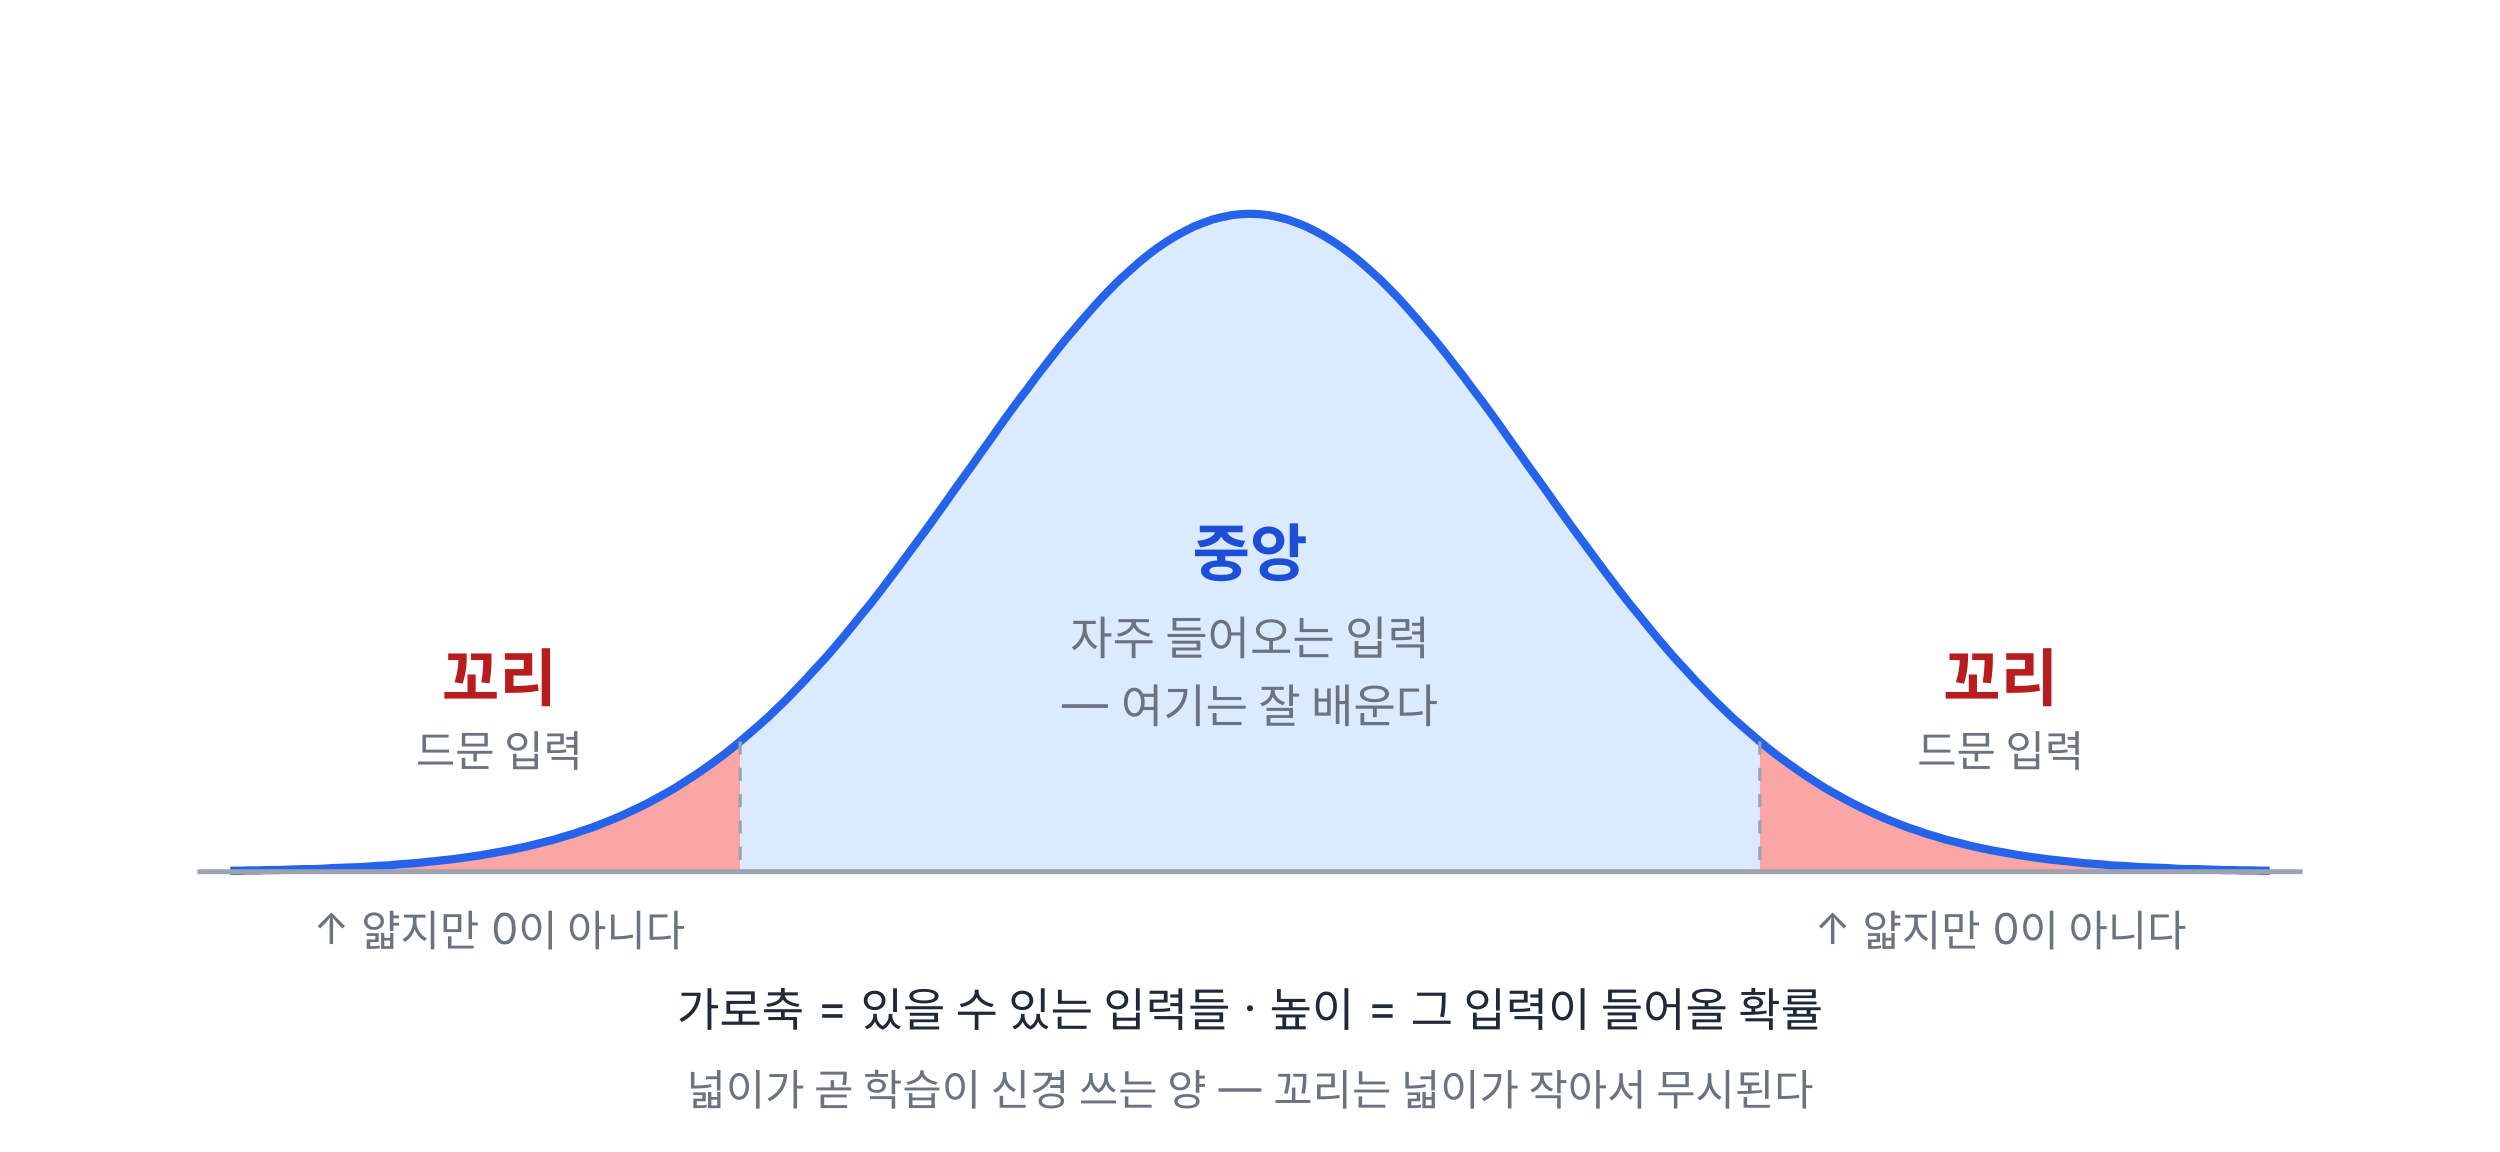
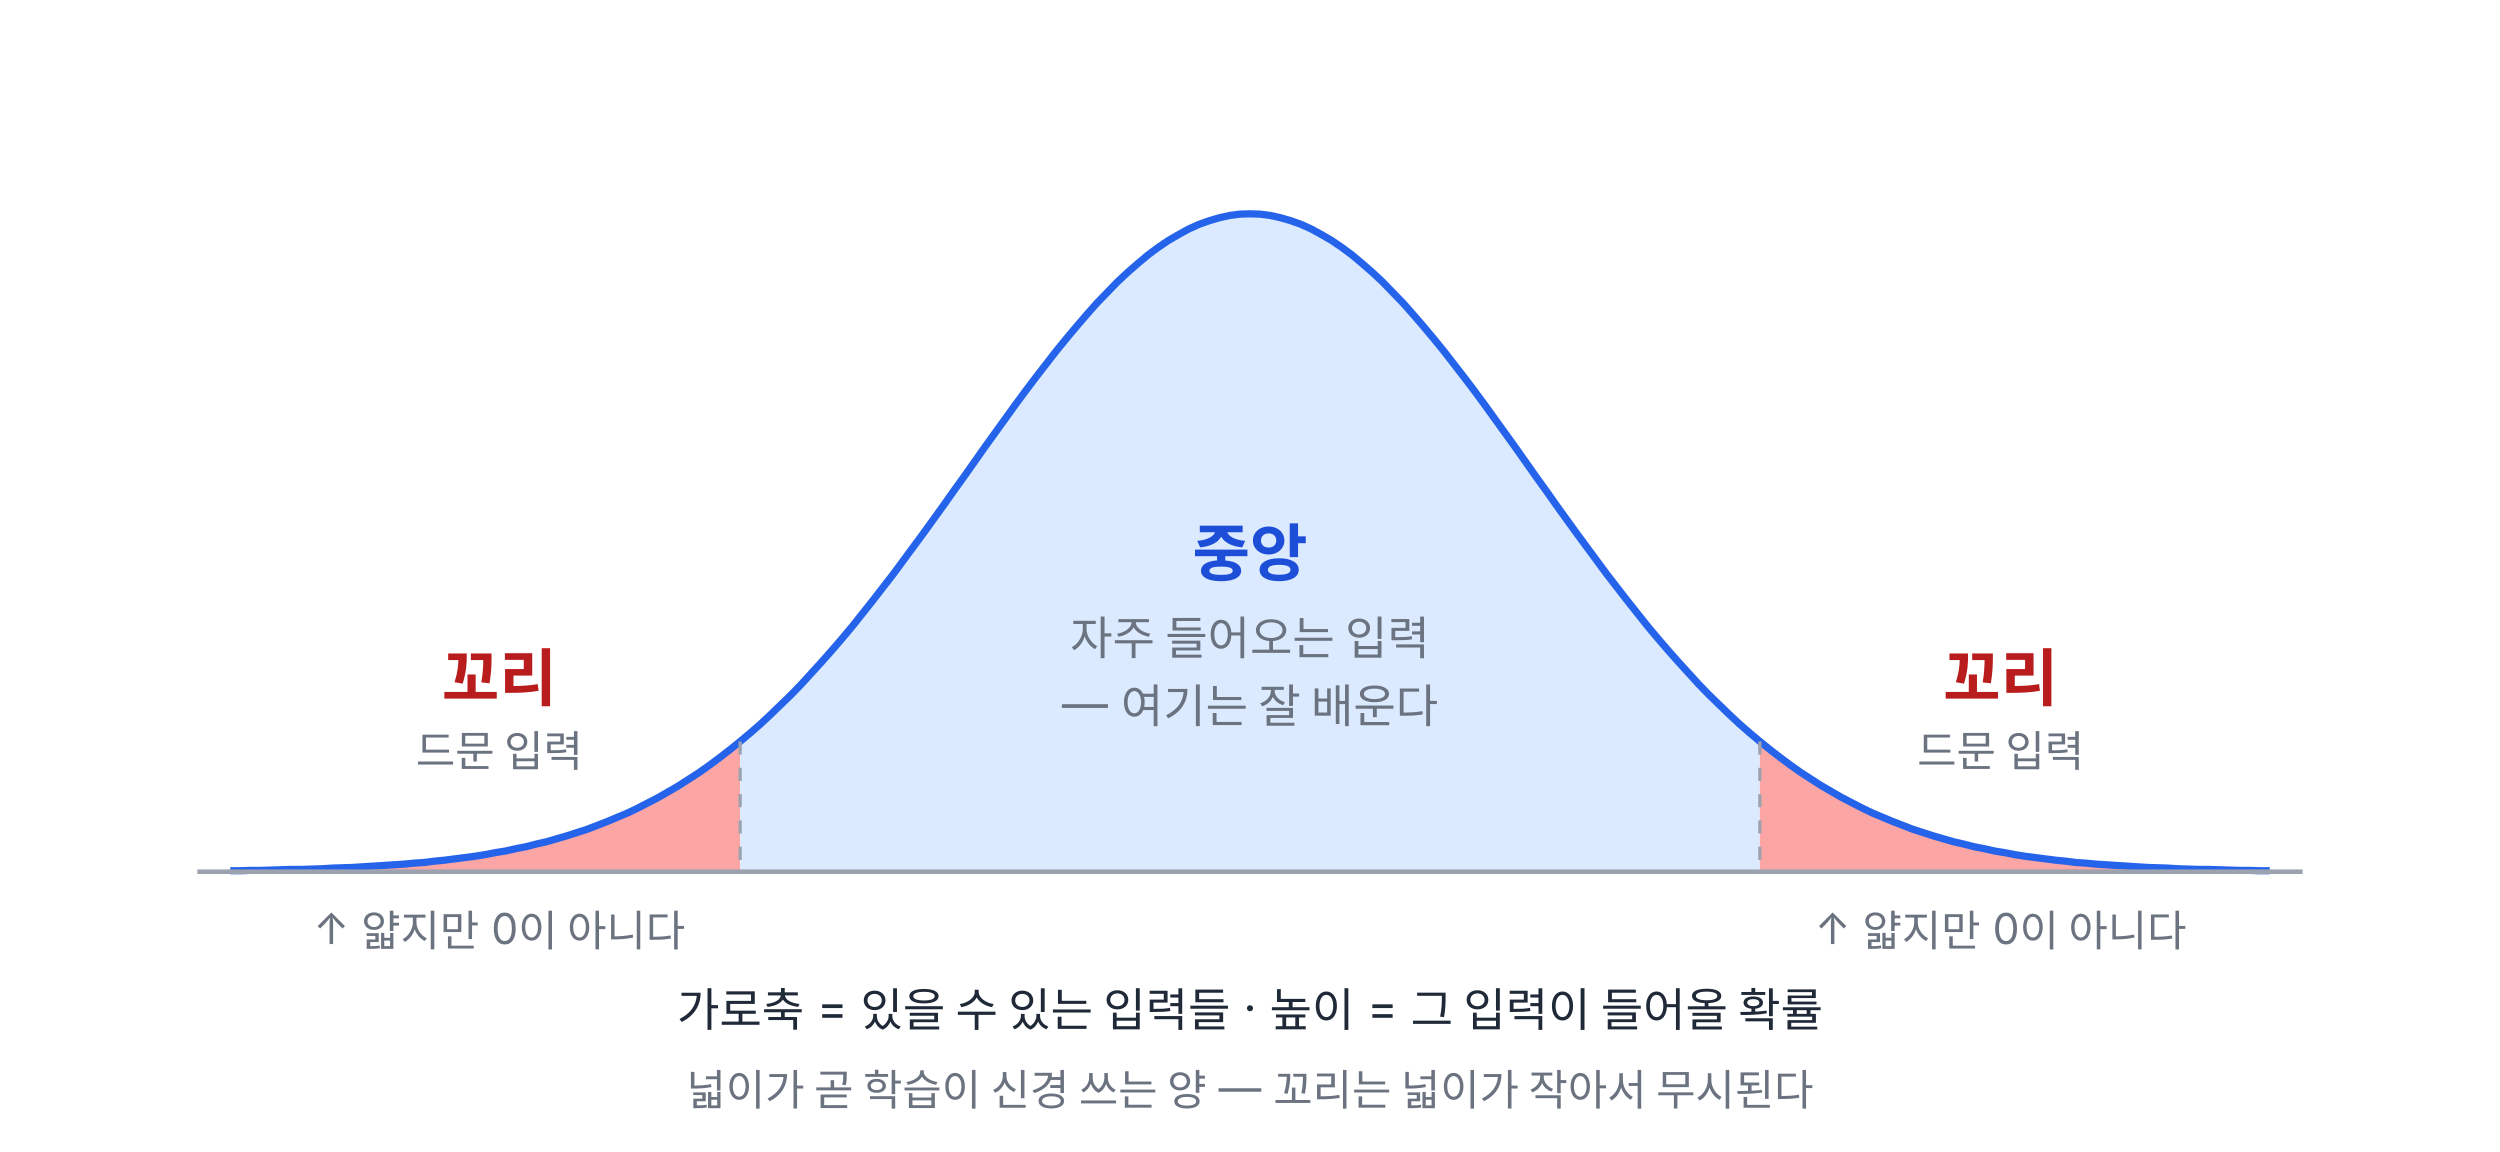
<svg xmlns="http://www.w3.org/2000/svg" viewBox="0 0 760 350" role="img" aria-label="정규분포 곡선에서 중앙과 양쪽 꼬리를 표시한 그림">
  <style>
    :root { color-scheme: light dark; }
-     .bg      { fill: none; }
-     .curve   { fill: none; stroke: #2563eb; stroke-width: 2.5; }
-     .center  { fill: #dbeafe; }
-     .tail    { fill: #fca5a5; }
-     .axis    { stroke: #9ca3af; stroke-width: 1.5; }
-     .gridln  { stroke: #9ca3af; stroke-width: 1; stroke-dasharray: 4 4; }
-     .lbl     { fill: #1f2937; font-family: system-ui, -apple-system, 'Apple SD Gothic Neo', sans-serif; }
-     .lbl-mut { fill: #6b7280; font-family: system-ui, -apple-system, 'Apple SD Gothic Neo', sans-serif; }
-     .tail-lbl{ fill: #b91c1c; font-weight: 700; }
-     .ctr-lbl { fill: #1d4ed8; font-weight: 700; }
+     .curve  { fill: none; stroke: #2563eb; stroke-width: 2.2; }
+     .curve2 { fill: none; stroke: #0891b2; stroke-width: 2.2; }
+     .fillA  { fill: #dbeafe; } .fillB { fill: #cffafe; }
+     .tailA  { fill: #fca5a5; } .ghost { fill: #e5e7eb; }
+     .box    { fill: none; stroke: #9ca3af; stroke-width: 1.6; rx: 10; }
+     .axis   { stroke: #9ca3af; stroke-width: 1.4; }
+     .gridln { stroke: #9ca3af; stroke-width: 1; stroke-dasharray: 4 4; }
+     .dash   { stroke: #9ca3af; stroke-width: 1.4; stroke-dasharray: 5 5; fill: none; }
+     .arrow  { stroke: #2563eb; stroke-width: 2.4; fill: none; }
+     .lbl    { fill: #1f2937; font-family: system-ui,-apple-system,'Apple SD Gothic Neo',sans-serif; }
+     .mut    { fill: #6b7280; font-family: system-ui,-apple-system,'Apple SD Gothic Neo',sans-serif; }
+     .warn   { fill: #b91c1c; font-weight: 700; }
+     .accent { fill: #1d4ed8; font-weight: 700; }
    @media (prefers-color-scheme: dark) {
-       .curve   { stroke: #60a5fa; }
-       .center  { fill: #1e3a5f; }
-       .tail    { fill: #7f1d1d; }
-       .axis, .gridln { stroke: #6b7280; }
-       .lbl     { fill: #e5e7eb; }
-       .lbl-mut { fill: #9ca3af; }
-       .tail-lbl{ fill: #fca5a5; }
-       .ctr-lbl { fill: #93c5fd; }
+       .curve { stroke:#60a5fa } .curve2 { stroke:#22d3ee }
+       .fillA { fill:#1e3a5f } .fillB { fill:#164e63 }
+       .tailA { fill:#7f1d1d } .ghost { fill:#374151 }
+       .box,.axis,.dash,.gridln { stroke:#6b7280 }
+       .lbl { fill:#e5e7eb } .mut { fill:#9ca3af }
+       .warn { fill:#fca5a5 } .accent { fill:#93c5fd }
    }
  </style>
-   <path class="tail" d="M 70.0,264.7 L 70.7,264.7 L 71.4,264.7 L 72.1,264.7 L 72.8,264.7 L 73.5,264.6 L 74.2,264.6 L 74.9,264.6 L 75.6,264.6 L 76.3,264.6 L 77.0,264.6 L 77.7,264.6 L 78.5,264.6 L 79.2,264.6 L 79.9,264.5 L 80.6,264.5 L 81.3,264.5 L 82.0,264.5 L 82.7,264.5 L 83.4,264.5 L 84.1,264.5 L 84.8,264.4 L 85.5,264.4 L 86.2,264.4 L 86.9,264.4 L 87.6,264.4 L 88.3,264.4 L 89.0,264.3 L 89.7,264.3 L 90.4,264.3 L 91.1,264.3 L 91.8,264.3 L 92.5,264.2 L 93.2,264.2 L 94.0,264.2 L 94.7,264.2 L 95.4,264.2 L 96.1,264.1 L 96.8,264.1 L 97.5,264.1 L 98.2,264.1 L 98.9,264.0 L 99.6,264.0 L 100.3,264.0 L 101.0,263.9 L 101.7,263.9 L 102.4,263.9 L 103.1,263.9 L 103.8,263.8 L 104.5,263.8 L 105.2,263.8 L 105.9,263.7 L 106.6,263.7 L 107.3,263.7 L 108.0,263.6 L 108.8,263.6 L 109.5,263.6 L 110.2,263.5 L 110.9,263.5 L 111.6,263.4 L 112.3,263.4 L 113.0,263.4 L 113.7,263.3 L 114.4,263.3 L 115.1,263.2 L 115.8,263.2 L 116.5,263.1 L 117.2,263.1 L 117.9,263.1 L 118.6,263.0 L 119.3,263.0 L 120.0,262.9 L 120.7,262.8 L 121.4,262.8 L 122.1,262.7 L 122.8,262.7 L 123.5,262.6 L 124.2,262.6 L 125.0,262.5 L 125.7,262.4 L 126.4,262.4 L 127.1,262.3 L 127.8,262.3 L 128.5,262.2 L 129.2,262.1 L 129.9,262.1 L 130.6,262.0 L 131.3,261.9 L 132.0,261.8 L 132.7,261.8 L 133.4,261.7 L 134.1,261.6 L 134.8,261.5 L 135.5,261.4 L 136.2,261.4 L 136.9,261.3 L 137.6,261.2 L 138.3,261.1 L 139.0,261.0 L 139.8,260.9 L 140.5,260.8 L 141.2,260.7 L 141.9,260.6 L 142.6,260.5 L 143.3,260.4 L 144.0,260.3 L 144.7,260.2 L 145.4,260.1 L 146.1,260.0 L 146.8,259.9 L 147.5,259.8 L 148.2,259.7 L 148.9,259.5 L 149.6,259.4 L 150.3,259.3 L 151.0,259.2 L 151.7,259.0 L 152.4,258.9 L 153.1,258.8 L 153.8,258.6 L 154.5,258.5 L 155.3,258.4 L 156.0,258.2 L 156.7,258.1 L 157.4,257.9 L 158.1,257.8 L 158.8,257.6 L 159.5,257.5 L 160.2,257.3 L 160.9,257.1 L 161.6,257.0 L 162.3,256.8 L 163.0,256.6 L 163.7,256.5 L 164.4,256.3 L 165.1,256.1 L 165.8,255.9 L 166.5,255.7 L 167.2,255.6 L 167.9,255.4 L 168.6,255.2 L 169.3,255.0 L 170.0,254.8 L 170.8,254.6 L 171.5,254.3 L 172.2,254.1 L 172.9,253.9 L 173.6,253.7 L 174.3,253.5 L 175.0,253.2 L 175.7,253.0 L 176.4,252.8 L 177.1,252.5 L 177.8,252.3 L 178.5,252.1 L 179.2,251.8 L 179.9,251.6 L 180.6,251.3 L 181.3,251.0 L 182.0,250.8 L 182.7,250.5 L 183.4,250.2 L 184.1,249.9 L 184.8,249.7 L 185.5,249.4 L 186.2,249.1 L 187.0,248.8 L 187.7,248.5 L 188.4,248.2 L 189.1,247.9 L 189.8,247.6 L 190.5,247.3 L 191.2,246.9 L 191.9,246.6 L 192.6,246.3 L 193.3,245.9 L 194.0,245.6 L 194.7,245.2 L 195.4,244.9 L 196.1,244.5 L 196.8,244.2 L 197.5,243.8 L 198.2,243.5 L 198.9,243.1 L 199.6,242.7 L 200.3,242.3 L 201.0,241.9 L 201.7,241.5 L 202.5,241.1 L 203.2,240.7 L 203.9,240.3 L 204.6,239.9 L 205.3,239.5 L 206.0,239.0 L 206.7,238.6 L 207.4,238.2 L 208.1,237.7 L 208.8,237.3 L 209.5,236.8 L 210.2,236.4 L 210.9,235.9 L 211.6,235.4 L 212.3,235.0 L 213.0,234.5 L 213.7,234.0 L 214.4,233.5 L 215.1,233.0 L 215.8,232.5 L 216.5,232.0 L 217.2,231.5 L 218.0,231.0 L 218.7,230.4 L 219.4,229.9 L 220.1,229.4 L 220.8,228.8 L 221.5,228.3 L 222.2,227.7 L 222.9,227.1 L 223.6,226.6 L 224.3,226.0 L 225.0,225.4 L 225.0,265 L 70.0,265 Z" />
-   <path class="center" d="M 225.0,225.4 L 226.4,224.2 L 227.8,223.0 L 229.2,221.8 L 230.6,220.6 L 232.0,219.3 L 233.5,218.0 L 234.9,216.7 L 236.3,215.3 L 237.7,214.0 L 239.1,212.6 L 240.5,211.2 L 241.9,209.7 L 243.3,208.3 L 244.7,206.8 L 246.1,205.3 L 247.5,203.7 L 249.0,202.2 L 250.4,200.6 L 251.8,199.0 L 253.2,197.4 L 254.6,195.7 L 256.0,194.1 L 257.4,192.4 L 258.8,190.7 L 260.2,189.0 L 261.6,187.2 L 263.0,185.5 L 264.5,183.7 L 265.9,181.9 L 267.3,180.1 L 268.7,178.3 L 270.1,176.4 L 271.5,174.6 L 272.9,172.7 L 274.3,170.8 L 275.7,168.9 L 277.1,167.0 L 278.5,165.1 L 280.0,163.2 L 281.4,161.2 L 282.8,159.3 L 284.2,157.3 L 285.6,155.3 L 287.0,153.4 L 288.4,151.4 L 289.8,149.4 L 291.2,147.4 L 292.6,145.5 L 294.0,143.5 L 295.5,141.5 L 296.9,139.5 L 298.3,137.5 L 299.7,135.5 L 301.1,133.6 L 302.5,131.6 L 303.9,129.6 L 305.3,127.7 L 306.7,125.7 L 308.1,123.8 L 309.5,121.9 L 311.0,120.0 L 312.4,118.1 L 313.8,116.2 L 315.2,114.3 L 316.6,112.5 L 318.0,110.7 L 319.4,108.9 L 320.8,107.1 L 322.2,105.3 L 323.6,103.6 L 325.0,101.8 L 326.5,100.2 L 327.9,98.5 L 329.3,96.9 L 330.7,95.3 L 332.1,93.7 L 333.5,92.1 L 334.9,90.6 L 336.3,89.1 L 337.7,87.7 L 339.1,86.3 L 340.5,84.9 L 342.0,83.6 L 343.4,82.3 L 344.8,81.1 L 346.2,79.8 L 347.6,78.7 L 349.0,77.5 L 350.4,76.5 L 351.8,75.4 L 353.2,74.4 L 354.6,73.5 L 356.0,72.6 L 357.5,71.7 L 358.9,70.9 L 360.3,70.2 L 361.7,69.5 L 363.1,68.8 L 364.5,68.2 L 365.9,67.7 L 367.3,67.2 L 368.7,66.7 L 370.1,66.3 L 371.5,66.0 L 373.0,65.7 L 374.4,65.4 L 375.8,65.2 L 377.2,65.1 L 378.6,65.0 L 380.0,65.0 L 381.4,65.0 L 382.8,65.1 L 384.2,65.2 L 385.6,65.4 L 387.0,65.7 L 388.5,66.0 L 389.9,66.3 L 391.3,66.7 L 392.7,67.2 L 394.1,67.7 L 395.5,68.2 L 396.9,68.8 L 398.3,69.5 L 399.7,70.2 L 401.1,70.9 L 402.5,71.7 L 404.0,72.6 L 405.4,73.5 L 406.8,74.4 L 408.2,75.4 L 409.6,76.5 L 411.0,77.5 L 412.4,78.7 L 413.8,79.8 L 415.2,81.1 L 416.6,82.3 L 418.0,83.6 L 419.5,84.9 L 420.9,86.3 L 422.3,87.7 L 423.7,89.1 L 425.1,90.6 L 426.5,92.1 L 427.9,93.7 L 429.3,95.3 L 430.7,96.9 L 432.1,98.5 L 433.5,100.2 L 435.0,101.8 L 436.4,103.6 L 437.8,105.3 L 439.2,107.1 L 440.6,108.9 L 442.0,110.7 L 443.4,112.5 L 444.8,114.3 L 446.2,116.2 L 447.6,118.1 L 449.0,120.0 L 450.5,121.9 L 451.9,123.8 L 453.3,125.7 L 454.7,127.7 L 456.1,129.6 L 457.5,131.6 L 458.9,133.6 L 460.3,135.5 L 461.7,137.5 L 463.1,139.5 L 464.5,141.5 L 466.0,143.5 L 467.4,145.5 L 468.8,147.4 L 470.2,149.4 L 471.6,151.4 L 473.0,153.4 L 474.4,155.3 L 475.8,157.3 L 477.2,159.3 L 478.6,161.2 L 480.0,163.2 L 481.5,165.1 L 482.9,167.0 L 484.3,168.9 L 485.7,170.8 L 487.1,172.7 L 488.5,174.6 L 489.9,176.4 L 491.3,178.3 L 492.7,180.1 L 494.1,181.9 L 495.5,183.7 L 497.0,185.5 L 498.4,187.2 L 499.8,189.0 L 501.2,190.7 L 502.6,192.4 L 504.0,194.1 L 505.4,195.7 L 506.8,197.4 L 508.2,199.0 L 509.6,200.6 L 511.0,202.2 L 512.5,203.7 L 513.9,205.3 L 515.3,206.8 L 516.7,208.3 L 518.1,209.7 L 519.5,211.2 L 520.9,212.6 L 522.3,214.0 L 523.7,215.3 L 525.1,216.7 L 526.5,218.0 L 528.0,219.3 L 529.4,220.6 L 530.8,221.8 L 532.2,223.0 L 533.6,224.2 L 535.0,225.4 L 535.0,265 L 225.0,265 Z" />
-   <path class="tail" d="M 535.0,225.4 L 535.7,226.0 L 536.4,226.6 L 537.1,227.1 L 537.8,227.7 L 538.5,228.3 L 539.2,228.8 L 539.9,229.4 L 540.6,229.9 L 541.3,230.4 L 542.0,231.0 L 542.8,231.5 L 543.5,232.0 L 544.2,232.5 L 544.9,233.0 L 545.6,233.5 L 546.3,234.0 L 547.0,234.5 L 547.7,235.0 L 548.4,235.4 L 549.1,235.9 L 549.8,236.4 L 550.5,236.8 L 551.2,237.3 L 551.9,237.7 L 552.6,238.2 L 553.3,238.6 L 554.0,239.0 L 554.7,239.5 L 555.4,239.9 L 556.1,240.3 L 556.8,240.7 L 557.5,241.1 L 558.2,241.5 L 559.0,241.9 L 559.7,242.3 L 560.4,242.7 L 561.1,243.1 L 561.8,243.5 L 562.5,243.8 L 563.2,244.2 L 563.9,244.5 L 564.6,244.9 L 565.3,245.2 L 566.0,245.6 L 566.7,245.9 L 567.4,246.3 L 568.1,246.6 L 568.8,246.9 L 569.5,247.3 L 570.2,247.6 L 570.9,247.9 L 571.6,248.2 L 572.3,248.5 L 573.0,248.8 L 573.8,249.1 L 574.5,249.4 L 575.2,249.7 L 575.9,249.9 L 576.6,250.2 L 577.3,250.5 L 578.0,250.8 L 578.7,251.0 L 579.4,251.3 L 580.1,251.6 L 580.8,251.8 L 581.5,252.1 L 582.2,252.3 L 582.9,252.5 L 583.6,252.8 L 584.3,253.0 L 585.0,253.2 L 585.7,253.5 L 586.4,253.7 L 587.1,253.9 L 587.8,254.1 L 588.5,254.3 L 589.2,254.6 L 590.0,254.8 L 590.7,255.0 L 591.4,255.2 L 592.1,255.4 L 592.8,255.6 L 593.5,255.7 L 594.2,255.9 L 594.9,256.1 L 595.6,256.3 L 596.3,256.5 L 597.0,256.6 L 597.7,256.8 L 598.4,257.0 L 599.1,257.1 L 599.8,257.3 L 600.5,257.5 L 601.2,257.6 L 601.9,257.8 L 602.6,257.9 L 603.3,258.1 L 604.0,258.2 L 604.8,258.4 L 605.5,258.5 L 606.2,258.6 L 606.9,258.8 L 607.6,258.9 L 608.3,259.0 L 609.0,259.2 L 609.7,259.3 L 610.4,259.4 L 611.1,259.5 L 611.8,259.7 L 612.5,259.8 L 613.2,259.9 L 613.9,260.0 L 614.6,260.1 L 615.3,260.2 L 616.0,260.3 L 616.7,260.4 L 617.4,260.5 L 618.1,260.6 L 618.8,260.7 L 619.5,260.8 L 620.2,260.9 L 621.0,261.0 L 621.7,261.1 L 622.4,261.2 L 623.1,261.3 L 623.8,261.4 L 624.5,261.4 L 625.2,261.5 L 625.9,261.6 L 626.6,261.7 L 627.3,261.8 L 628.0,261.8 L 628.7,261.9 L 629.4,262.0 L 630.1,262.1 L 630.8,262.1 L 631.5,262.2 L 632.2,262.3 L 632.9,262.3 L 633.6,262.4 L 634.3,262.4 L 635.0,262.5 L 635.8,262.6 L 636.5,262.6 L 637.2,262.7 L 637.9,262.7 L 638.6,262.8 L 639.3,262.8 L 640.0,262.9 L 640.7,263.0 L 641.4,263.0 L 642.1,263.1 L 642.8,263.1 L 643.5,263.1 L 644.2,263.2 L 644.9,263.2 L 645.6,263.3 L 646.3,263.3 L 647.0,263.4 L 647.7,263.4 L 648.4,263.4 L 649.1,263.5 L 649.8,263.5 L 650.5,263.6 L 651.2,263.6 L 652.0,263.6 L 652.7,263.7 L 653.4,263.7 L 654.1,263.7 L 654.8,263.8 L 655.5,263.8 L 656.2,263.8 L 656.9,263.9 L 657.6,263.9 L 658.3,263.9 L 659.0,263.9 L 659.7,264.0 L 660.4,264.0 L 661.1,264.0 L 661.8,264.1 L 662.5,264.1 L 663.2,264.1 L 663.9,264.1 L 664.6,264.2 L 665.3,264.2 L 666.0,264.2 L 666.8,264.2 L 667.5,264.2 L 668.2,264.3 L 668.9,264.3 L 669.6,264.3 L 670.3,264.3 L 671.0,264.3 L 671.7,264.4 L 672.4,264.4 L 673.1,264.4 L 673.8,264.4 L 674.5,264.4 L 675.2,264.4 L 675.9,264.5 L 676.6,264.5 L 677.3,264.5 L 678.0,264.5 L 678.7,264.5 L 679.4,264.5 L 680.1,264.5 L 680.8,264.6 L 681.5,264.6 L 682.2,264.6 L 683.0,264.6 L 683.7,264.6 L 684.4,264.6 L 685.1,264.6 L 685.8,264.6 L 686.5,264.6 L 687.2,264.7 L 687.9,264.7 L 688.6,264.7 L 689.3,264.7 L 690.0,264.7 L 690.0,265 L 535.0,265 Z" />
-   <path class="curve" d="M 70.0,264.7 L 72.8,264.7 L 75.6,264.6 L 78.5,264.6 L 81.3,264.5 L 84.1,264.5 L 86.9,264.4 L 89.7,264.3 L 92.5,264.2 L 95.4,264.2 L 98.2,264.1 L 101.0,263.9 L 103.8,263.8 L 106.6,263.7 L 109.5,263.6 L 112.3,263.4 L 115.1,263.2 L 117.9,263.1 L 120.7,262.8 L 123.5,262.6 L 126.4,262.4 L 129.2,262.1 L 132.0,261.8 L 134.8,261.5 L 137.6,261.2 L 140.5,260.8 L 143.3,260.4 L 146.1,260.0 L 148.9,259.5 L 151.7,259.0 L 154.5,258.5 L 157.4,257.9 L 160.2,257.3 L 163.0,256.6 L 165.8,255.9 L 168.6,255.2 L 171.5,254.3 L 174.3,253.5 L 177.1,252.5 L 179.9,251.6 L 182.7,250.5 L 185.5,249.4 L 188.4,248.2 L 191.2,246.9 L 194.0,245.6 L 196.8,244.2 L 199.6,242.7 L 202.5,241.1 L 205.3,239.5 L 208.1,237.7 L 210.9,235.9 L 213.7,234.0 L 216.5,232.0 L 219.4,229.9 L 222.2,227.7 L 225.0,225.4 L 227.8,223.0 L 230.6,220.6 L 233.5,218.0 L 236.3,215.3 L 239.1,212.6 L 241.9,209.7 L 244.7,206.8 L 247.5,203.7 L 250.4,200.6 L 253.2,197.4 L 256.0,194.1 L 258.8,190.7 L 261.6,187.2 L 264.5,183.7 L 267.3,180.1 L 270.1,176.4 L 272.9,172.7 L 275.7,168.9 L 278.5,165.1 L 281.4,161.2 L 284.2,157.3 L 287.0,153.4 L 289.8,149.4 L 292.6,145.5 L 295.5,141.5 L 298.3,137.5 L 301.1,133.6 L 303.9,129.6 L 306.7,125.7 L 309.5,121.9 L 312.4,118.1 L 315.2,114.3 L 318.0,110.7 L 320.8,107.1 L 323.6,103.6 L 326.5,100.2 L 329.3,96.9 L 332.1,93.7 L 334.9,90.6 L 337.7,87.7 L 340.5,84.9 L 343.4,82.3 L 346.2,79.8 L 349.0,77.5 L 351.8,75.4 L 354.6,73.5 L 357.5,71.7 L 360.3,70.2 L 363.1,68.8 L 365.9,67.7 L 368.7,66.7 L 371.5,66.0 L 374.4,65.4 L 377.2,65.1 L 380.0,65.0 L 382.8,65.1 L 385.6,65.4 L 388.5,66.0 L 391.3,66.7 L 394.1,67.7 L 396.9,68.8 L 399.7,70.2 L 402.5,71.7 L 405.4,73.5 L 408.2,75.4 L 411.0,77.5 L 413.8,79.8 L 416.6,82.3 L 419.5,84.9 L 422.3,87.7 L 425.1,90.6 L 427.9,93.7 L 430.7,96.9 L 433.5,100.2 L 436.4,103.6 L 439.2,107.1 L 442.0,110.7 L 444.8,114.3 L 447.6,118.1 L 450.5,121.9 L 453.3,125.7 L 456.1,129.6 L 458.9,133.6 L 461.7,137.5 L 464.5,141.5 L 467.4,145.5 L 470.2,149.4 L 473.0,153.4 L 475.8,157.3 L 478.6,161.2 L 481.5,165.1 L 484.3,168.9 L 487.1,172.7 L 489.9,176.4 L 492.7,180.1 L 495.5,183.7 L 498.4,187.2 L 501.2,190.7 L 504.0,194.1 L 506.8,197.4 L 509.6,200.6 L 512.5,203.7 L 515.3,206.8 L 518.1,209.7 L 520.9,212.6 L 523.7,215.3 L 526.5,218.0 L 529.4,220.6 L 532.2,223.0 L 535.0,225.4 L 537.8,227.7 L 540.6,229.9 L 543.5,232.0 L 546.3,234.0 L 549.1,235.9 L 551.9,237.7 L 554.7,239.5 L 557.5,241.1 L 560.4,242.7 L 563.2,244.2 L 566.0,245.6 L 568.8,246.9 L 571.6,248.2 L 574.5,249.4 L 577.3,250.5 L 580.1,251.6 L 582.9,252.5 L 585.7,253.5 L 588.5,254.3 L 591.4,255.2 L 594.2,255.9 L 597.0,256.6 L 599.8,257.3 L 602.6,257.9 L 605.5,258.5 L 608.3,259.0 L 611.1,259.5 L 613.9,260.0 L 616.7,260.4 L 619.5,260.8 L 622.4,261.2 L 625.2,261.5 L 628.0,261.8 L 630.8,262.1 L 633.6,262.4 L 636.5,262.6 L 639.3,262.8 L 642.1,263.1 L 644.9,263.2 L 647.7,263.4 L 650.5,263.6 L 653.4,263.7 L 656.2,263.8 L 659.0,263.9 L 661.8,264.1 L 664.6,264.2 L 667.5,264.2 L 670.3,264.3 L 673.1,264.4 L 675.9,264.5 L 678.7,264.5 L 681.5,264.6 L 684.4,264.6 L 687.2,264.7 L 690.0,264.7" />
+   <path class="tailA" d="M 70.0,264.7 L 70.8,264.7 L 71.5,264.7 L 72.3,264.7 L 73.1,264.7 L 73.9,264.6 L 74.6,264.6 L 75.4,264.6 L 76.2,264.6 L 77.0,264.6 L 77.8,264.6 L 78.5,264.6 L 79.3,264.6 L 80.1,264.5 L 80.8,264.5 L 81.6,264.5 L 82.4,264.5 L 83.2,264.5 L 83.9,264.5 L 84.7,264.4 L 85.5,264.4 L 86.3,264.4 L 87.0,264.4 L 87.8,264.4 L 88.6,264.3 L 89.4,264.3 L 90.1,264.3 L 90.9,264.3 L 91.7,264.3 L 92.5,264.2 L 93.2,264.2 L 94.0,264.2 L 94.8,264.2 L 95.6,264.1 L 96.3,264.1 L 97.1,264.1 L 97.9,264.1 L 98.7,264.0 L 99.4,264.0 L 100.2,264.0 L 101.0,263.9 L 101.8,263.9 L 102.6,263.9 L 103.3,263.9 L 104.1,263.8 L 104.9,263.8 L 105.6,263.8 L 106.4,263.7 L 107.2,263.7 L 108.0,263.6 L 108.8,263.6 L 109.5,263.6 L 110.3,263.5 L 111.1,263.5 L 111.9,263.4 L 112.6,263.4 L 113.4,263.3 L 114.2,263.3 L 114.9,263.2 L 115.7,263.2 L 116.5,263.1 L 117.3,263.1 L 118.1,263.0 L 118.8,263.0 L 119.6,262.9 L 120.4,262.9 L 121.1,262.8 L 121.9,262.8 L 122.7,262.7 L 123.5,262.6 L 124.2,262.6 L 125.0,262.5 L 125.8,262.4 L 126.6,262.4 L 127.3,262.3 L 128.1,262.2 L 128.9,262.2 L 129.7,262.1 L 130.4,262.0 L 131.2,261.9 L 132.0,261.8 L 132.8,261.8 L 133.5,261.7 L 134.3,261.6 L 135.1,261.5 L 135.9,261.4 L 136.6,261.3 L 137.4,261.2 L 138.2,261.1 L 139.0,261.0 L 139.8,260.9 L 140.5,260.8 L 141.3,260.7 L 142.1,260.6 L 142.8,260.5 L 143.6,260.4 L 144.4,260.3 L 145.2,260.1 L 145.9,260.0 L 146.7,259.9 L 147.5,259.8 L 148.3,259.6 L 149.0,259.5 L 149.8,259.4 L 150.6,259.2 L 151.4,259.1 L 152.2,259.0 L 152.9,258.8 L 153.7,258.7 L 154.5,258.5 L 155.2,258.4 L 156.0,258.2 L 156.8,258.0 L 157.6,257.9 L 158.4,257.7 L 159.1,257.5 L 159.9,257.4 L 160.7,257.2 L 161.4,257.0 L 162.2,256.8 L 163.0,256.6 L 163.8,256.5 L 164.5,256.3 L 165.3,256.1 L 166.1,255.9 L 166.9,255.6 L 167.6,255.4 L 168.4,255.2 L 169.2,255.0 L 170.0,254.8 L 170.8,254.6 L 171.5,254.3 L 172.3,254.1 L 173.1,253.9 L 173.8,253.6 L 174.6,253.4 L 175.4,253.1 L 176.2,252.9 L 176.9,252.6 L 177.7,252.3 L 178.5,252.1 L 179.3,251.8 L 180.0,251.5 L 180.8,251.2 L 181.6,250.9 L 182.4,250.6 L 183.2,250.3 L 183.9,250.0 L 184.7,249.7 L 185.5,249.4 L 186.2,249.1 L 187.0,248.8 L 187.8,248.4 L 188.6,248.1 L 189.3,247.8 L 190.1,247.4 L 190.9,247.1 L 191.7,246.7 L 192.5,246.3 L 193.2,246.0 L 194.0,245.6 L 194.8,245.2 L 195.6,244.8 L 196.3,244.4 L 197.1,244.0 L 197.9,243.6 L 198.7,243.2 L 199.4,242.8 L 200.2,242.4 L 201.0,242.0 L 201.7,241.5 L 202.5,241.1 L 203.3,240.6 L 204.1,240.2 L 204.8,239.7 L 205.6,239.3 L 206.4,238.8 L 207.2,238.3 L 208.0,237.8 L 208.7,237.3 L 209.5,236.8 L 210.3,236.3 L 211.1,235.8 L 211.8,235.3 L 212.6,234.8 L 213.4,234.2 L 214.2,233.7 L 214.9,233.2 L 215.7,232.6 L 216.5,232.0 L 217.2,231.5 L 218.0,230.9 L 218.8,230.3 L 219.6,229.7 L 220.3,229.1 L 221.1,228.5 L 221.9,227.9 L 222.7,227.3 L 223.5,226.7 L 224.2,226.1 L 225.0,225.4 L 225.0,265 L 70.0,265 Z" />
+   <path class="fillA" d="M 225.0,225.4 L 226.6,224.1 L 228.1,222.8 L 229.7,221.4 L 231.2,220.1 L 232.8,218.6 L 234.3,217.2 L 235.9,215.7 L 237.4,214.2 L 238.9,212.7 L 240.5,211.2 L 242.1,209.6 L 243.6,208.0 L 245.2,206.3 L 246.7,204.6 L 248.2,203.0 L 249.8,201.2 L 251.3,199.5 L 252.9,197.7 L 254.4,195.9 L 256.0,194.1 L 257.6,192.2 L 259.1,190.4 L 260.6,188.5 L 262.2,186.5 L 263.8,184.6 L 265.3,182.6 L 266.9,180.6 L 268.4,178.6 L 269.9,176.6 L 271.5,174.6 L 273.1,172.5 L 274.6,170.4 L 276.1,168.3 L 277.7,166.2 L 279.2,164.1 L 280.8,162.0 L 282.4,159.9 L 283.9,157.7 L 285.5,155.5 L 287.0,153.4 L 288.6,151.2 L 290.1,149.0 L 291.6,146.8 L 293.2,144.7 L 294.8,142.5 L 296.3,140.3 L 297.9,138.1 L 299.4,135.9 L 300.9,133.8 L 302.5,131.6 L 304.1,129.4 L 305.6,127.3 L 307.1,125.2 L 308.7,123.0 L 310.2,120.9 L 311.8,118.8 L 313.4,116.8 L 314.9,114.7 L 316.4,112.7 L 318.0,110.7 L 319.6,108.7 L 321.1,106.7 L 322.7,104.8 L 324.2,102.9 L 325.8,101.0 L 327.3,99.2 L 328.9,97.3 L 330.4,95.6 L 331.9,93.8 L 333.5,92.1 L 335.1,90.5 L 336.6,88.9 L 338.1,87.3 L 339.7,85.7 L 341.2,84.3 L 342.8,82.8 L 344.3,81.4 L 345.9,80.1 L 347.4,78.8 L 349.0,77.5 L 350.6,76.4 L 352.1,75.2 L 353.6,74.1 L 355.2,73.1 L 356.8,72.2 L 358.3,71.3 L 359.8,70.4 L 361.4,69.6 L 362.9,68.9 L 364.5,68.2 L 366.1,67.6 L 367.6,67.1 L 369.2,66.6 L 370.7,66.2 L 372.2,65.8 L 373.8,65.5 L 375.4,65.3 L 376.9,65.1 L 378.5,65.0 L 380.0,65.0 L 381.6,65.0 L 383.1,65.1 L 384.6,65.3 L 386.2,65.5 L 387.8,65.8 L 389.3,66.2 L 390.8,66.6 L 392.4,67.1 L 393.9,67.6 L 395.5,68.2 L 397.1,68.9 L 398.6,69.6 L 400.2,70.4 L 401.7,71.3 L 403.2,72.2 L 404.8,73.1 L 406.3,74.1 L 407.9,75.2 L 409.5,76.4 L 411.0,77.5 L 412.6,78.8 L 414.1,80.1 L 415.6,81.4 L 417.2,82.8 L 418.8,84.3 L 420.3,85.7 L 421.9,87.3 L 423.4,88.9 L 424.9,90.5 L 426.5,92.1 L 428.1,93.8 L 429.6,95.6 L 431.1,97.3 L 432.7,99.2 L 434.2,101.0 L 435.8,102.9 L 437.3,104.8 L 438.9,106.7 L 440.4,108.7 L 442.0,110.7 L 443.6,112.7 L 445.1,114.7 L 446.7,116.8 L 448.2,118.8 L 449.8,120.9 L 451.3,123.0 L 452.9,125.2 L 454.4,127.3 L 455.9,129.4 L 457.5,131.6 L 459.0,133.8 L 460.6,135.9 L 462.2,138.1 L 463.7,140.3 L 465.2,142.5 L 466.8,144.7 L 468.4,146.8 L 469.9,149.0 L 471.4,151.2 L 473.0,153.4 L 474.6,155.5 L 476.1,157.7 L 477.6,159.9 L 479.2,162.0 L 480.8,164.1 L 482.3,166.2 L 483.9,168.3 L 485.4,170.4 L 486.9,172.5 L 488.5,174.6 L 490.1,176.6 L 491.6,178.6 L 493.2,180.6 L 494.7,182.6 L 496.2,184.6 L 497.8,186.5 L 499.4,188.5 L 500.9,190.4 L 502.4,192.2 L 504.0,194.1 L 505.6,195.9 L 507.1,197.7 L 508.7,199.5 L 510.2,201.2 L 511.8,203.0 L 513.3,204.6 L 514.9,206.3 L 516.4,208.0 L 517.9,209.6 L 519.5,211.2 L 521.0,212.7 L 522.6,214.2 L 524.1,215.7 L 525.7,217.2 L 527.2,218.6 L 528.8,220.1 L 530.4,221.4 L 531.9,222.8 L 533.5,224.1 L 535.0,225.4 L 535.0,265 L 225.0,265 Z" />
+   <path class="tailA" d="M 535.0,225.4 L 535.8,226.1 L 536.5,226.7 L 537.3,227.3 L 538.1,227.9 L 538.9,228.5 L 539.6,229.1 L 540.4,229.7 L 541.2,230.3 L 542.0,230.9 L 542.8,231.5 L 543.5,232.0 L 544.3,232.6 L 545.1,233.2 L 545.9,233.7 L 546.6,234.2 L 547.4,234.8 L 548.2,235.3 L 549.0,235.8 L 549.7,236.3 L 550.5,236.8 L 551.3,237.3 L 552.0,237.8 L 552.8,238.3 L 553.6,238.8 L 554.4,239.3 L 555.1,239.7 L 555.9,240.2 L 556.7,240.6 L 557.5,241.1 L 558.2,241.5 L 559.0,242.0 L 559.8,242.4 L 560.6,242.8 L 561.4,243.2 L 562.1,243.6 L 562.9,244.0 L 563.7,244.4 L 564.5,244.8 L 565.2,245.2 L 566.0,245.6 L 566.8,246.0 L 567.5,246.3 L 568.3,246.7 L 569.1,247.1 L 569.9,247.4 L 570.6,247.8 L 571.4,248.1 L 572.2,248.4 L 573.0,248.8 L 573.8,249.1 L 574.5,249.4 L 575.3,249.7 L 576.1,250.0 L 576.9,250.3 L 577.6,250.6 L 578.4,250.9 L 579.2,251.2 L 580.0,251.5 L 580.7,251.8 L 581.5,252.1 L 582.3,252.3 L 583.0,252.6 L 583.8,252.9 L 584.6,253.1 L 585.4,253.4 L 586.1,253.6 L 586.9,253.9 L 587.7,254.1 L 588.5,254.3 L 589.2,254.6 L 590.0,254.8 L 590.8,255.0 L 591.6,255.2 L 592.4,255.4 L 593.1,255.6 L 593.9,255.9 L 594.7,256.1 L 595.5,256.3 L 596.2,256.5 L 597.0,256.6 L 597.8,256.8 L 598.5,257.0 L 599.3,257.2 L 600.1,257.4 L 600.9,257.5 L 601.6,257.7 L 602.4,257.9 L 603.2,258.0 L 604.0,258.2 L 604.8,258.4 L 605.5,258.5 L 606.3,258.7 L 607.1,258.8 L 607.9,259.0 L 608.6,259.1 L 609.4,259.2 L 610.2,259.4 L 611.0,259.5 L 611.7,259.6 L 612.5,259.8 L 613.3,259.9 L 614.0,260.0 L 614.8,260.1 L 615.6,260.3 L 616.4,260.4 L 617.1,260.5 L 617.9,260.6 L 618.7,260.7 L 619.5,260.8 L 620.2,260.9 L 621.0,261.0 L 621.8,261.1 L 622.6,261.2 L 623.4,261.3 L 624.1,261.4 L 624.9,261.5 L 625.7,261.6 L 626.5,261.7 L 627.2,261.8 L 628.0,261.8 L 628.8,261.9 L 629.5,262.0 L 630.3,262.1 L 631.1,262.2 L 631.9,262.2 L 632.6,262.3 L 633.4,262.4 L 634.2,262.4 L 635.0,262.5 L 635.8,262.6 L 636.5,262.6 L 637.3,262.7 L 638.1,262.8 L 638.9,262.8 L 639.6,262.9 L 640.4,262.9 L 641.2,263.0 L 642.0,263.0 L 642.7,263.1 L 643.5,263.1 L 644.3,263.2 L 645.0,263.2 L 645.8,263.3 L 646.6,263.3 L 647.4,263.4 L 648.1,263.4 L 648.9,263.5 L 649.7,263.5 L 650.5,263.6 L 651.2,263.6 L 652.0,263.6 L 652.8,263.7 L 653.6,263.7 L 654.4,263.8 L 655.1,263.8 L 655.9,263.8 L 656.7,263.9 L 657.5,263.9 L 658.2,263.9 L 659.0,263.9 L 659.8,264.0 L 660.5,264.0 L 661.3,264.0 L 662.1,264.1 L 662.9,264.1 L 663.7,264.1 L 664.4,264.1 L 665.2,264.2 L 666.0,264.2 L 666.8,264.2 L 667.5,264.2 L 668.3,264.3 L 669.1,264.3 L 669.8,264.3 L 670.6,264.3 L 671.4,264.3 L 672.2,264.4 L 673.0,264.4 L 673.7,264.4 L 674.5,264.4 L 675.3,264.4 L 676.0,264.5 L 676.8,264.5 L 677.6,264.5 L 678.4,264.5 L 679.2,264.5 L 679.9,264.5 L 680.7,264.6 L 681.5,264.6 L 682.2,264.6 L 683.0,264.6 L 683.8,264.6 L 684.6,264.6 L 685.4,264.6 L 686.1,264.6 L 686.9,264.7 L 687.7,264.7 L 688.5,264.7 L 689.2,264.7 L 690.0,264.7 L 690.0,265 L 535.0,265 Z" />
+   <path class="curve" d="M 70.0,264.7 L 73.1,264.7 L 76.2,264.6 L 79.3,264.6 L 82.4,264.5 L 85.5,264.4 L 88.6,264.3 L 91.7,264.3 L 94.8,264.2 L 97.9,264.1 L 101.0,263.9 L 104.1,263.8 L 107.2,263.7 L 110.3,263.5 L 113.4,263.3 L 116.5,263.1 L 119.6,262.9 L 122.7,262.7 L 125.8,262.4 L 128.9,262.2 L 132.0,261.8 L 135.1,261.5 L 138.2,261.1 L 141.3,260.7 L 144.4,260.3 L 147.5,259.8 L 150.6,259.2 L 153.7,258.7 L 156.8,258.0 L 159.9,257.4 L 163.0,256.6 L 166.1,255.9 L 169.2,255.0 L 172.3,254.1 L 175.4,253.1 L 178.5,252.1 L 181.6,250.9 L 184.7,249.7 L 187.8,248.4 L 190.9,247.1 L 194.0,245.6 L 197.1,244.0 L 200.2,242.4 L 203.3,240.6 L 206.4,238.8 L 209.5,236.8 L 212.6,234.8 L 215.7,232.6 L 218.8,230.3 L 221.9,227.9 L 225.0,225.4 L 228.1,222.8 L 231.2,220.1 L 234.3,217.2 L 237.4,214.2 L 240.5,211.2 L 243.6,208.0 L 246.7,204.6 L 249.8,201.2 L 252.9,197.7 L 256.0,194.1 L 259.1,190.4 L 262.2,186.5 L 265.3,182.6 L 268.4,178.6 L 271.5,174.6 L 274.6,170.4 L 277.7,166.2 L 280.8,162.0 L 283.9,157.7 L 287.0,153.4 L 290.1,149.0 L 293.2,144.7 L 296.3,140.3 L 299.4,135.9 L 302.5,131.6 L 305.6,127.3 L 308.7,123.0 L 311.8,118.8 L 314.9,114.7 L 318.0,110.7 L 321.1,106.7 L 324.2,102.9 L 327.3,99.2 L 330.4,95.6 L 333.5,92.1 L 336.6,88.9 L 339.7,85.7 L 342.8,82.8 L 345.9,80.1 L 349.0,77.5 L 352.1,75.2 L 355.2,73.1 L 358.3,71.3 L 361.4,69.6 L 364.5,68.2 L 367.6,67.1 L 370.7,66.2 L 373.8,65.5 L 376.9,65.1 L 380.0,65.0 L 383.1,65.1 L 386.2,65.5 L 389.3,66.2 L 392.4,67.1 L 395.5,68.2 L 398.6,69.6 L 401.7,71.3 L 404.8,73.1 L 407.9,75.2 L 411.0,77.5 L 414.1,80.1 L 417.2,82.8 L 420.3,85.7 L 423.4,88.9 L 426.5,92.1 L 429.6,95.6 L 432.7,99.2 L 435.8,102.9 L 438.9,106.7 L 442.0,110.7 L 445.1,114.7 L 448.2,118.8 L 451.3,123.0 L 454.4,127.3 L 457.5,131.6 L 460.6,135.9 L 463.7,140.3 L 466.8,144.7 L 469.9,149.0 L 473.0,153.4 L 476.1,157.7 L 479.2,162.0 L 482.3,166.2 L 485.4,170.4 L 488.5,174.6 L 491.6,178.6 L 494.7,182.6 L 497.8,186.5 L 500.9,190.4 L 504.0,194.1 L 507.1,197.7 L 510.2,201.2 L 513.3,204.6 L 516.4,208.0 L 519.5,211.2 L 522.6,214.2 L 525.7,217.2 L 528.8,220.1 L 531.9,222.8 L 535.0,225.4 L 538.1,227.9 L 541.2,230.3 L 544.3,232.6 L 547.4,234.8 L 550.5,236.8 L 553.6,238.8 L 556.7,240.6 L 559.8,242.4 L 562.9,244.0 L 566.0,245.6 L 569.1,247.1 L 572.2,248.4 L 575.3,249.7 L 578.4,250.9 L 581.5,252.1 L 584.6,253.1 L 587.7,254.1 L 590.8,255.0 L 593.9,255.9 L 597.0,256.6 L 600.1,257.4 L 603.2,258.0 L 606.3,258.7 L 609.4,259.2 L 612.5,259.8 L 615.6,260.3 L 618.7,260.7 L 621.8,261.1 L 624.9,261.5 L 628.0,261.8 L 631.1,262.2 L 634.2,262.4 L 637.3,262.7 L 640.4,262.9 L 643.5,263.1 L 646.6,263.3 L 649.7,263.5 L 652.8,263.7 L 655.9,263.8 L 659.0,263.9 L 662.1,264.1 L 665.2,264.2 L 668.3,264.3 L 671.4,264.3 L 674.5,264.4 L 677.6,264.5 L 680.7,264.6 L 683.8,264.6 L 686.9,264.7 L 690.0,264.7" />
  <line class="gridln" x1="225.0" y1="225.4" x2="225.0" y2="265" />
  <line class="gridln" x1="535.0" y1="225.4" x2="535.0" y2="265" />
  <line class="axis" x1="60" y1="265" x2="700" y2="265" />
-   <text class="lbl ctr-lbl" x="380.0" y="175" font-size="19" text-anchor="middle">중앙</text>
-   <text class="lbl-mut" x="380.0" y="199" font-size="14" text-anchor="middle">자주 들어오는 입력</text>
-   <text class="lbl-mut" x="380.0" y="219" font-size="14" text-anchor="middle">— 여기는 잘 배운다</text>
-   <text class="lbl tail-lbl" x="151.8" y="213" font-size="19" text-anchor="middle">꼬리</text>
-   <text class="lbl tail-lbl" x="608.2" y="213" font-size="19" text-anchor="middle">꼬리</text>
-   <text class="lbl-mut" x="151.8" y="233" font-size="13" text-anchor="middle">드문 입력</text>
-   <text class="lbl-mut" x="608.2" y="233" font-size="13" text-anchor="middle">드문 입력</text>
-   <text class="lbl-mut" x="151.8" y="287" font-size="13" text-anchor="middle">↑ 얇지만 0이 아니다</text>
-   <text class="lbl-mut" x="608.2" y="287" font-size="13" text-anchor="middle">↑ 얇지만 0이 아니다</text>
+   <text class="lbl accent" x="380.0" y="175" font-size="19" text-anchor="middle">중앙</text>
+   <text class="mut" x="380.0" y="199" font-size="14" text-anchor="middle">자주 들어오는 입력</text>
+   <text class="mut" x="380.0" y="219" font-size="14" text-anchor="middle">— 여기는 잘 배운다</text>
+   <text class="lbl warn" x="151.8" y="213" font-size="19" text-anchor="middle">꼬리</text>
+   <text class="lbl warn" x="608.2" y="213" font-size="19" text-anchor="middle">꼬리</text>
+   <text class="mut" x="151.8" y="233" font-size="13" text-anchor="middle">드문 입력</text>
+   <text class="mut" x="608.2" y="233" font-size="13" text-anchor="middle">드문 입력</text>
+   <text class="mut" x="151.8" y="287" font-size="13" text-anchor="middle">↑ 얇지만 0이 아니다</text>
+   <text class="mut" x="608.2" y="287" font-size="13" text-anchor="middle">↑ 얇지만 0이 아니다</text>
  <text class="lbl" x="380.0" y="312" font-size="14" text-anchor="middle">가로축 = 있을 수 있는 입력들 · 높이 = 그 입력이 들어올 확률</text>
-   <text class="lbl-mut" x="380.0" y="336" font-size="13" text-anchor="middle">넓이가 곧 학습이 신경 쓰는 양 — 꼬리는 넓이가 작아서 무시된다</text>
+   <text class="mut" x="380.0" y="336" font-size="13" text-anchor="middle">넓이가 곧 학습이 신경 쓰는 양 — 꼬리는 넓이가 작아서 무시된다</text>
</svg>
